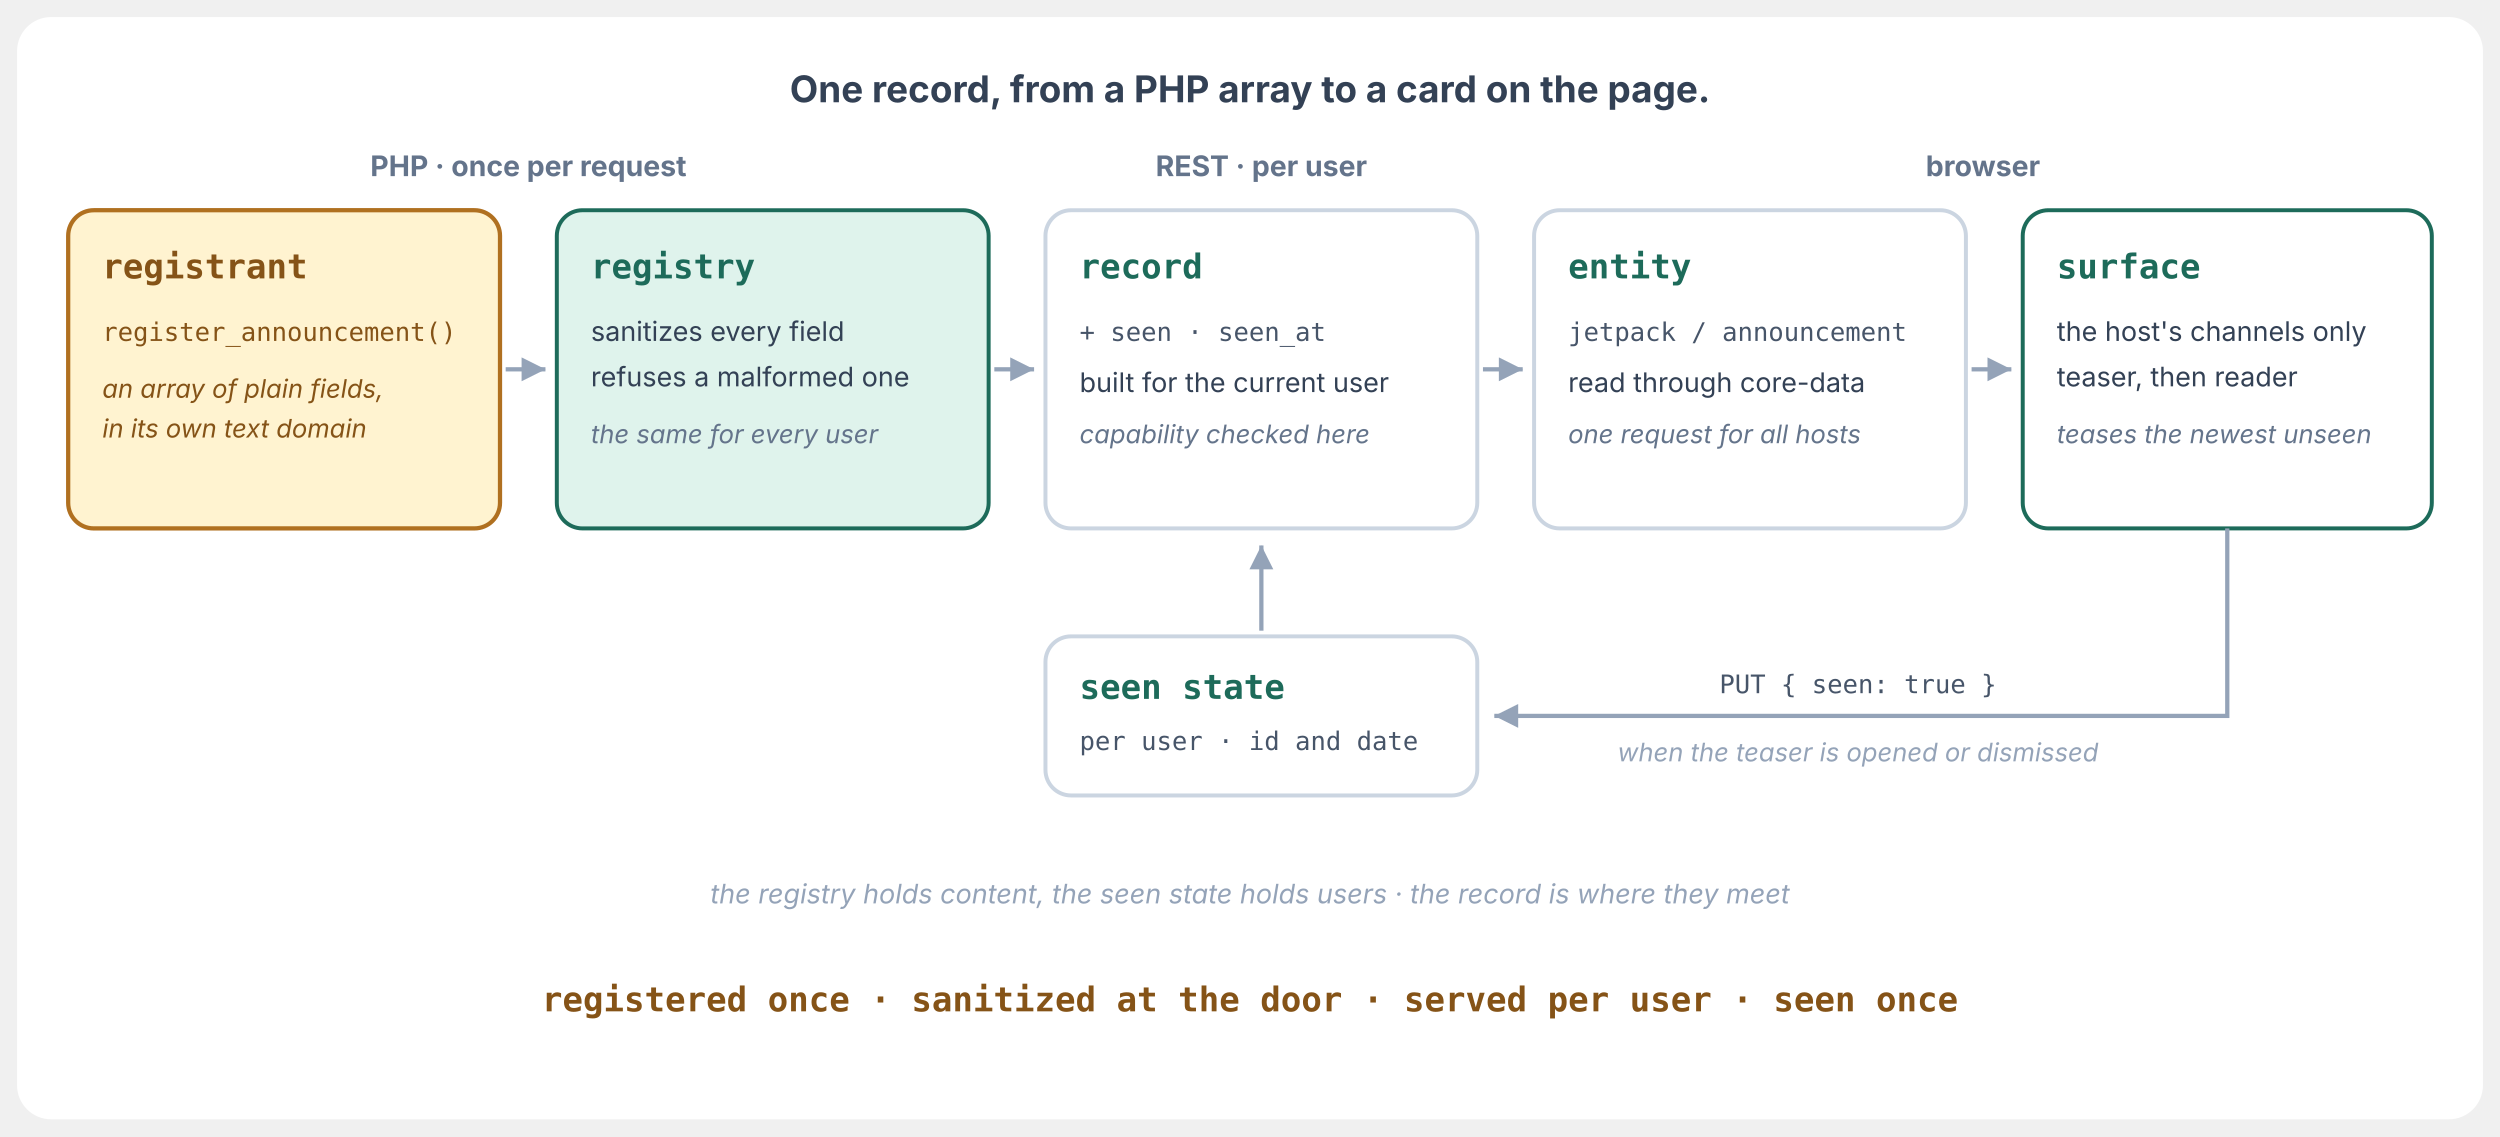
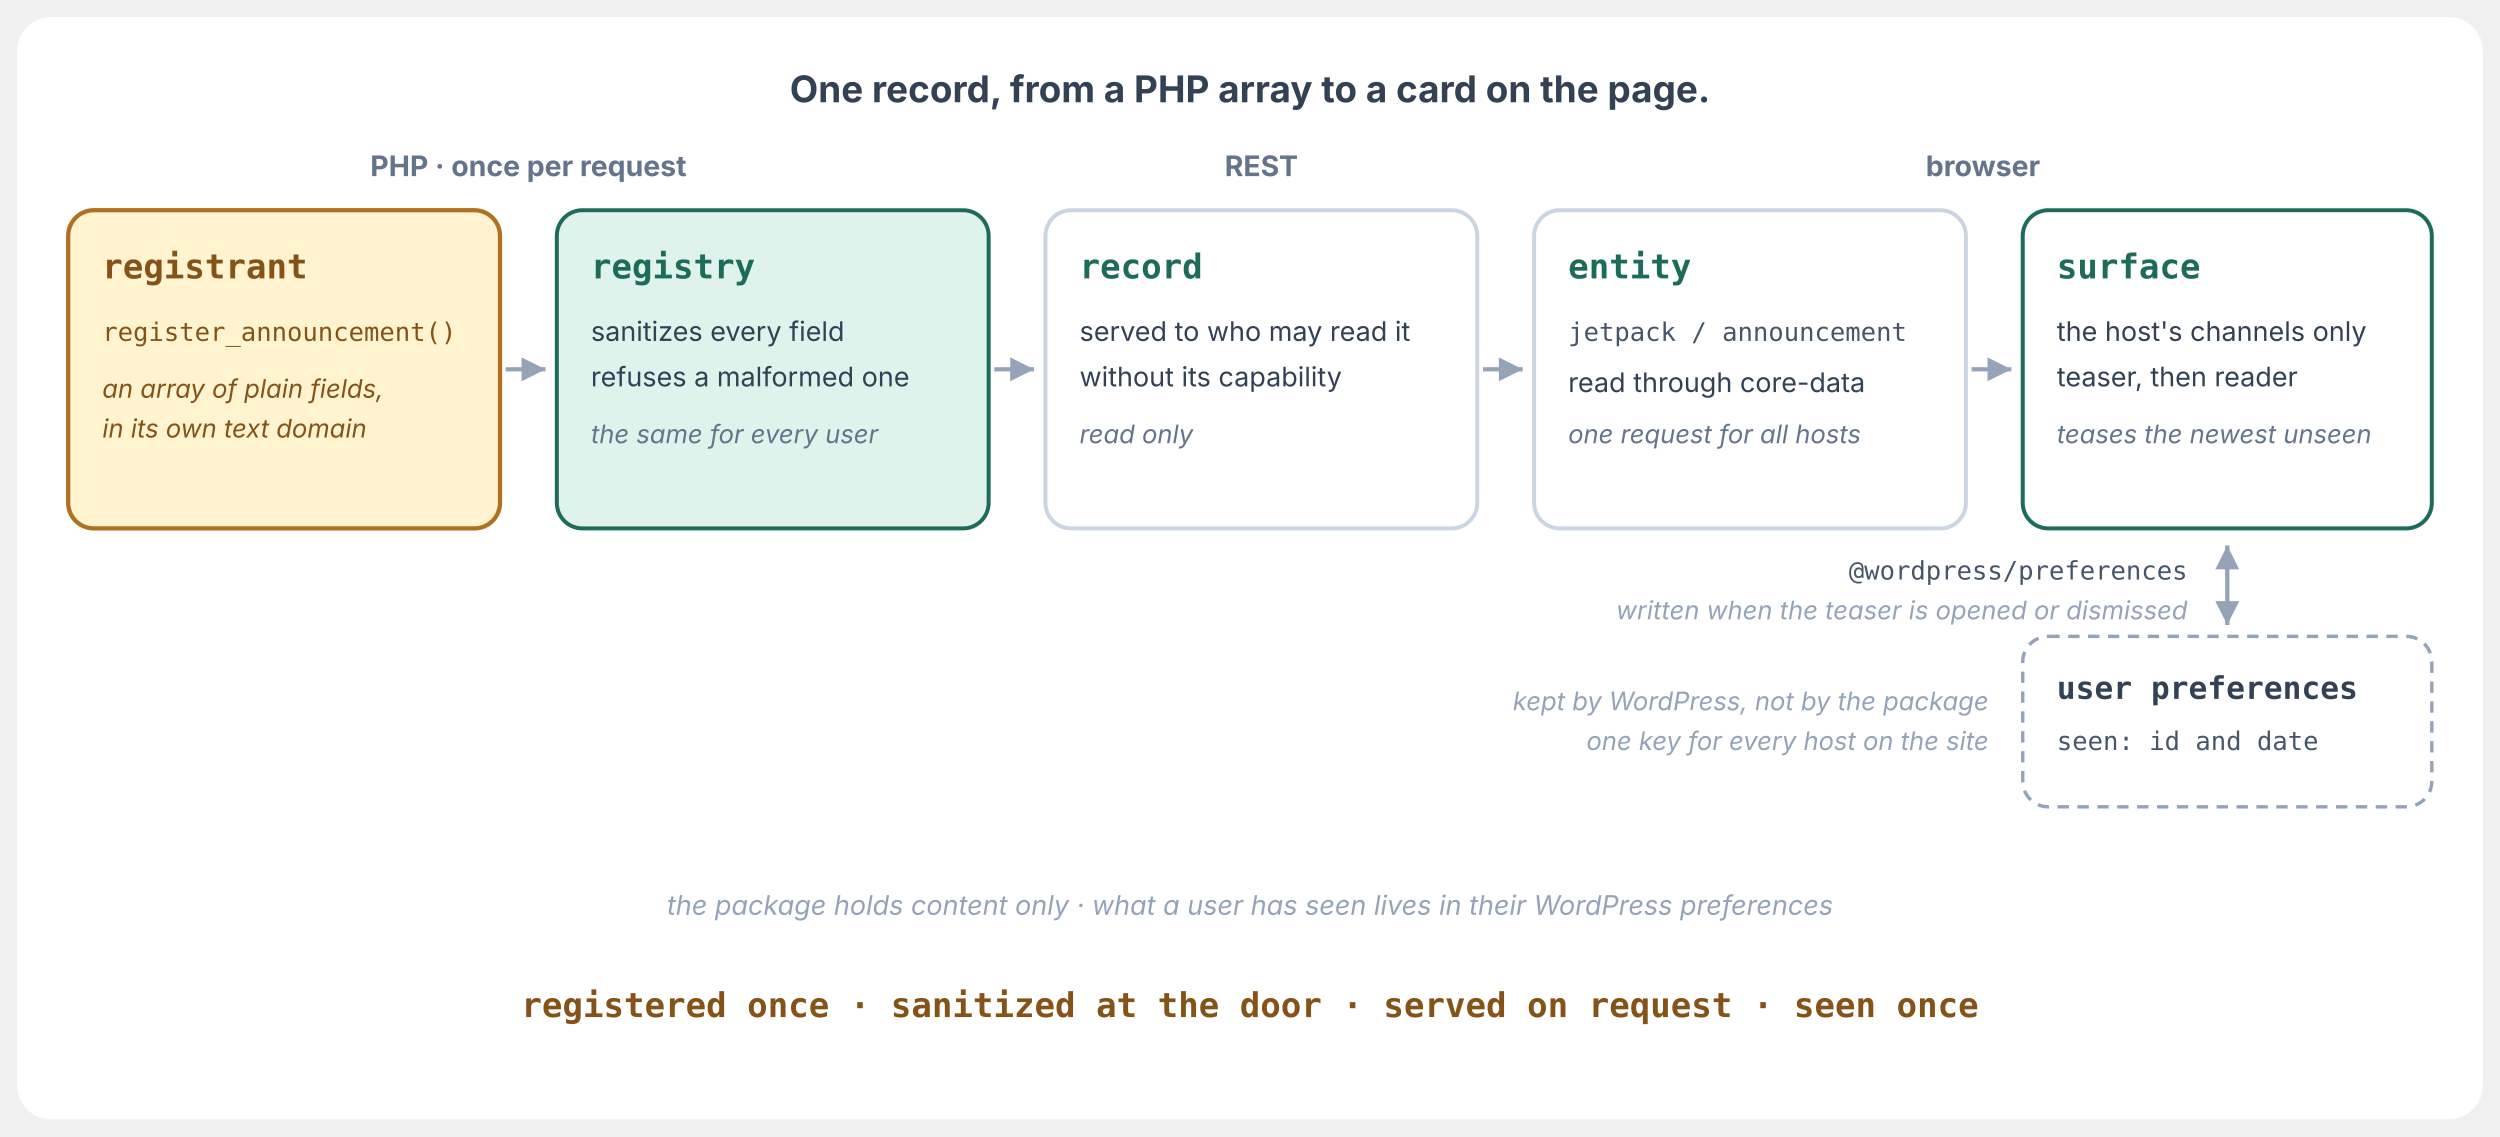
- <svg xmlns="http://www.w3.org/2000/svg" viewBox="0 0 880 400" role="img" aria-label="An announcement moves through five stages. In PHP, once per request, a registrant passes an array to register_announcement and the registry sanitizes it or refuses it. Over REST, the record is built for the current user: its capability is checked, and seen and seen_at are added from the seen state. In the browser, the surface reads the records through a core-data entity, keeps the ones of the host's channels, and teases the newest unseen one. Opening or dismissing the teaser writes seen back to the record, and the seen state stores when.">
+ <svg xmlns="http://www.w3.org/2000/svg" viewBox="0 0 880 400" role="img" aria-label="An announcement moves through five stages. In PHP, once per request, a registrant passes an array to register_announcement and the registry sanitizes it or refuses it. Over REST, the record is served to a user who may read it, without its capability. In the browser, the surface reads the records through a core-data entity, keeps the ones of the host's channels, and teases the newest one the user has not seen. Opening or dismissing the teaser marks it as seen in the user's WordPress preferences, which every host on the site reads.">
  <defs>
    <marker id="arrow-flow" viewBox="0 0 10 10" refX="8" refY="5" markerWidth="7" markerHeight="7" orient="auto-start-reverse">
      <path d="M 0 1 L 8 5 L 0 9 z" fill="#94a3b8" />
    </marker>
  </defs>
  <rect x="6" y="6" width="868" height="388" rx="12" fill="#ffffff" />
  <text x="440" y="36" text-anchor="middle" font-family="-apple-system, system-ui, sans-serif" font-size="13" font-weight="700" fill="#334155">One record, from a PHP array to a card on the page.</text>
  <text x="186" y="62" text-anchor="middle" font-family="-apple-system, system-ui, sans-serif" font-size="10" font-weight="700" fill="#64748b">PHP · once per request</text>
-   <text x="444" y="62" text-anchor="middle" font-family="-apple-system, system-ui, sans-serif" font-size="10" font-weight="700" fill="#64748b">REST · per user</text>
+   <text x="444" y="62" text-anchor="middle" font-family="-apple-system, system-ui, sans-serif" font-size="10" font-weight="700" fill="#64748b">REST</text>
  <text x="698" y="62" text-anchor="middle" font-family="-apple-system, system-ui, sans-serif" font-size="10" font-weight="700" fill="#64748b">browser</text>
  <rect x="24" y="74" width="152" height="112" rx="9" fill="#fff3d0" stroke="#b07020" stroke-width="1.5" />
  <text x="36" y="98" font-family="ui-monospace, SFMono-Regular, monospace" font-size="12" font-weight="700" fill="#855317">registrant</text>
  <text x="36" y="120" font-family="ui-monospace, SFMono-Regular, monospace" font-size="9" fill="#855317">register_announcement()</text>
  <text x="36" y="140" font-family="-apple-system, system-ui, sans-serif" font-size="9" font-style="italic" fill="#855317">an array of plain fields,</text>
  <text x="36" y="154" font-family="-apple-system, system-ui, sans-serif" font-size="9" font-style="italic" fill="#855317">in its own text domain</text>
  <line x1="178" y1="130" x2="192" y2="130" stroke="#94a3b8" stroke-width="1.5" marker-end="url(#arrow-flow)" />
  <rect x="196" y="74" width="152" height="112" rx="9" fill="#dff3ec" stroke="#1d6b5a" stroke-width="1.4" />
  <text x="208" y="98" font-family="ui-monospace, SFMono-Regular, monospace" font-size="12" font-weight="700" fill="#1d6b5a">registry</text>
  <text x="208" y="120" font-family="-apple-system, system-ui, sans-serif" font-size="9.5" fill="#334155">sanitizes every field</text>
  <text x="208" y="136" font-family="-apple-system, system-ui, sans-serif" font-size="9.5" fill="#334155">refuses a malformed one</text>
  <text x="208" y="156" font-family="-apple-system, system-ui, sans-serif" font-size="9" font-style="italic" fill="#64748b">the same for every user</text>
  <line x1="350" y1="130" x2="364" y2="130" stroke="#94a3b8" stroke-width="1.5" marker-end="url(#arrow-flow)" />
  <rect x="368" y="74" width="152" height="112" rx="9" fill="#ffffff" stroke="#cbd5e1" stroke-width="1.4" />
  <text x="380" y="98" font-family="ui-monospace, SFMono-Regular, monospace" font-size="12" font-weight="700" fill="#1d6b5a">record</text>
-   <text x="380" y="120" font-family="ui-monospace, SFMono-Regular, monospace" font-size="9" fill="#475569">+ seen · seen_at</text>
-   <text x="380" y="138" font-family="-apple-system, system-ui, sans-serif" font-size="9.5" fill="#334155">built for the current user</text>
-   <text x="380" y="156" font-family="-apple-system, system-ui, sans-serif" font-size="9" font-style="italic" fill="#64748b">capability checked here</text>
+   <text x="380" y="120" font-family="-apple-system, system-ui, sans-serif" font-size="9.5" fill="#334155">served to who may read it</text>
+   <text x="380" y="136" font-family="-apple-system, system-ui, sans-serif" font-size="9.5" fill="#334155">without its capability</text>
+   <text x="380" y="156" font-family="-apple-system, system-ui, sans-serif" font-size="9" font-style="italic" fill="#64748b">read only</text>
  <line x1="522" y1="130" x2="536" y2="130" stroke="#94a3b8" stroke-width="1.5" marker-end="url(#arrow-flow)" />
  <rect x="540" y="74" width="152" height="112" rx="9" fill="#ffffff" stroke="#cbd5e1" stroke-width="1.4" />
  <text x="552" y="98" font-family="ui-monospace, SFMono-Regular, monospace" font-size="12" font-weight="700" fill="#1d6b5a">entity</text>
  <text x="552" y="120" font-family="ui-monospace, SFMono-Regular, monospace" font-size="9" fill="#475569">jetpack / announcement</text>
  <text x="552" y="138" font-family="-apple-system, system-ui, sans-serif" font-size="9.5" fill="#334155">read through core-data</text>
  <text x="552" y="156" font-family="-apple-system, system-ui, sans-serif" font-size="9" font-style="italic" fill="#64748b">one request for all hosts</text>
  <line x1="694" y1="130" x2="708" y2="130" stroke="#94a3b8" stroke-width="1.5" marker-end="url(#arrow-flow)" />
  <rect x="712" y="74" width="144" height="112" rx="9" fill="#ffffff" stroke="#1d6b5a" stroke-width="1.4" />
  <text x="724" y="98" font-family="ui-monospace, SFMono-Regular, monospace" font-size="12" font-weight="700" fill="#1d6b5a">surface</text>
  <text x="724" y="120" font-family="-apple-system, system-ui, sans-serif" font-size="9.5" fill="#334155">the host's channels only</text>
  <text x="724" y="136" font-family="-apple-system, system-ui, sans-serif" font-size="9.5" fill="#334155">teaser, then reader</text>
  <text x="724" y="156" font-family="-apple-system, system-ui, sans-serif" font-size="9" font-style="italic" fill="#64748b">teases the newest unseen</text>
-   <path d="M 784 186 L 784 252 L 526 252" fill="none" stroke="#94a3b8" stroke-width="1.5" marker-end="url(#arrow-flow)" />
-   <text x="654" y="244" text-anchor="middle" font-family="ui-monospace, SFMono-Regular, monospace" font-size="9" fill="#475569">PUT { seen: true }</text>
-   <text x="654" y="268" text-anchor="middle" font-family="-apple-system, system-ui, sans-serif" font-size="9" font-style="italic" fill="#94a3b8">when the teaser is opened or dismissed</text>
-   <rect x="368" y="224" width="152" height="56" rx="9" fill="#ffffff" stroke="#cbd5e1" stroke-width="1.4" />
-   <text x="380" y="246" font-family="ui-monospace, SFMono-Regular, monospace" font-size="12" font-weight="700" fill="#1d6b5a">seen state</text>
-   <text x="380" y="264" font-family="ui-monospace, SFMono-Regular, monospace" font-size="9" fill="#475569">per user · id and date</text>
-   <line x1="444" y1="222" x2="444" y2="192" stroke="#94a3b8" stroke-width="1.5" marker-end="url(#arrow-flow)" />
-   <text x="440" y="318" text-anchor="middle" font-family="-apple-system, system-ui, sans-serif" font-size="9.5" font-style="italic" fill="#94a3b8">the registry holds content, the seen state holds users · the record is where they meet</text>
-   <text x="440" y="356" text-anchor="middle" font-family="ui-monospace, SFMono-Regular, monospace" font-size="12" font-weight="700" fill="#855317">registered once · sanitized at the door · served per user · seen once</text>
+   <line x1="784" y1="192" x2="784" y2="220" stroke="#94a3b8" stroke-width="1.5" marker-start="url(#arrow-flow)" marker-end="url(#arrow-flow)" />
+   <text x="770" y="204" text-anchor="end" font-family="ui-monospace, SFMono-Regular, monospace" font-size="9" fill="#475569">@wordpress/preferences</text>
+   <text x="770" y="218" text-anchor="end" font-family="-apple-system, system-ui, sans-serif" font-size="9" font-style="italic" fill="#94a3b8">written when the teaser is opened or dismissed</text>
+   <rect x="712" y="224" width="144" height="60" rx="9" fill="#ffffff" stroke="#94a3b8" stroke-width="1.2" stroke-dasharray="4 3" />
+   <text x="724" y="246" font-family="ui-monospace, SFMono-Regular, monospace" font-size="11" font-weight="700" fill="#334155">user preferences</text>
+   <text x="724" y="264" font-family="ui-monospace, SFMono-Regular, monospace" font-size="9" fill="#475569">seen: id and date</text>
+   <text x="700" y="250" text-anchor="end" font-family="-apple-system, system-ui, sans-serif" font-size="9" font-style="italic" fill="#94a3b8">kept by WordPress, not by the package</text>
+   <text x="700" y="264" text-anchor="end" font-family="-apple-system, system-ui, sans-serif" font-size="9" font-style="italic" fill="#94a3b8">one key for every host on the site</text>
+   <text x="440" y="322" text-anchor="middle" font-family="-apple-system, system-ui, sans-serif" font-size="9.5" font-style="italic" fill="#94a3b8">the package holds content only · what a user has seen lives in their WordPress preferences</text>
+   <text x="440" y="358" text-anchor="middle" font-family="ui-monospace, SFMono-Regular, monospace" font-size="12" font-weight="700" fill="#855317">registered once · sanitized at the door · served on request · seen once</text>
</svg>
